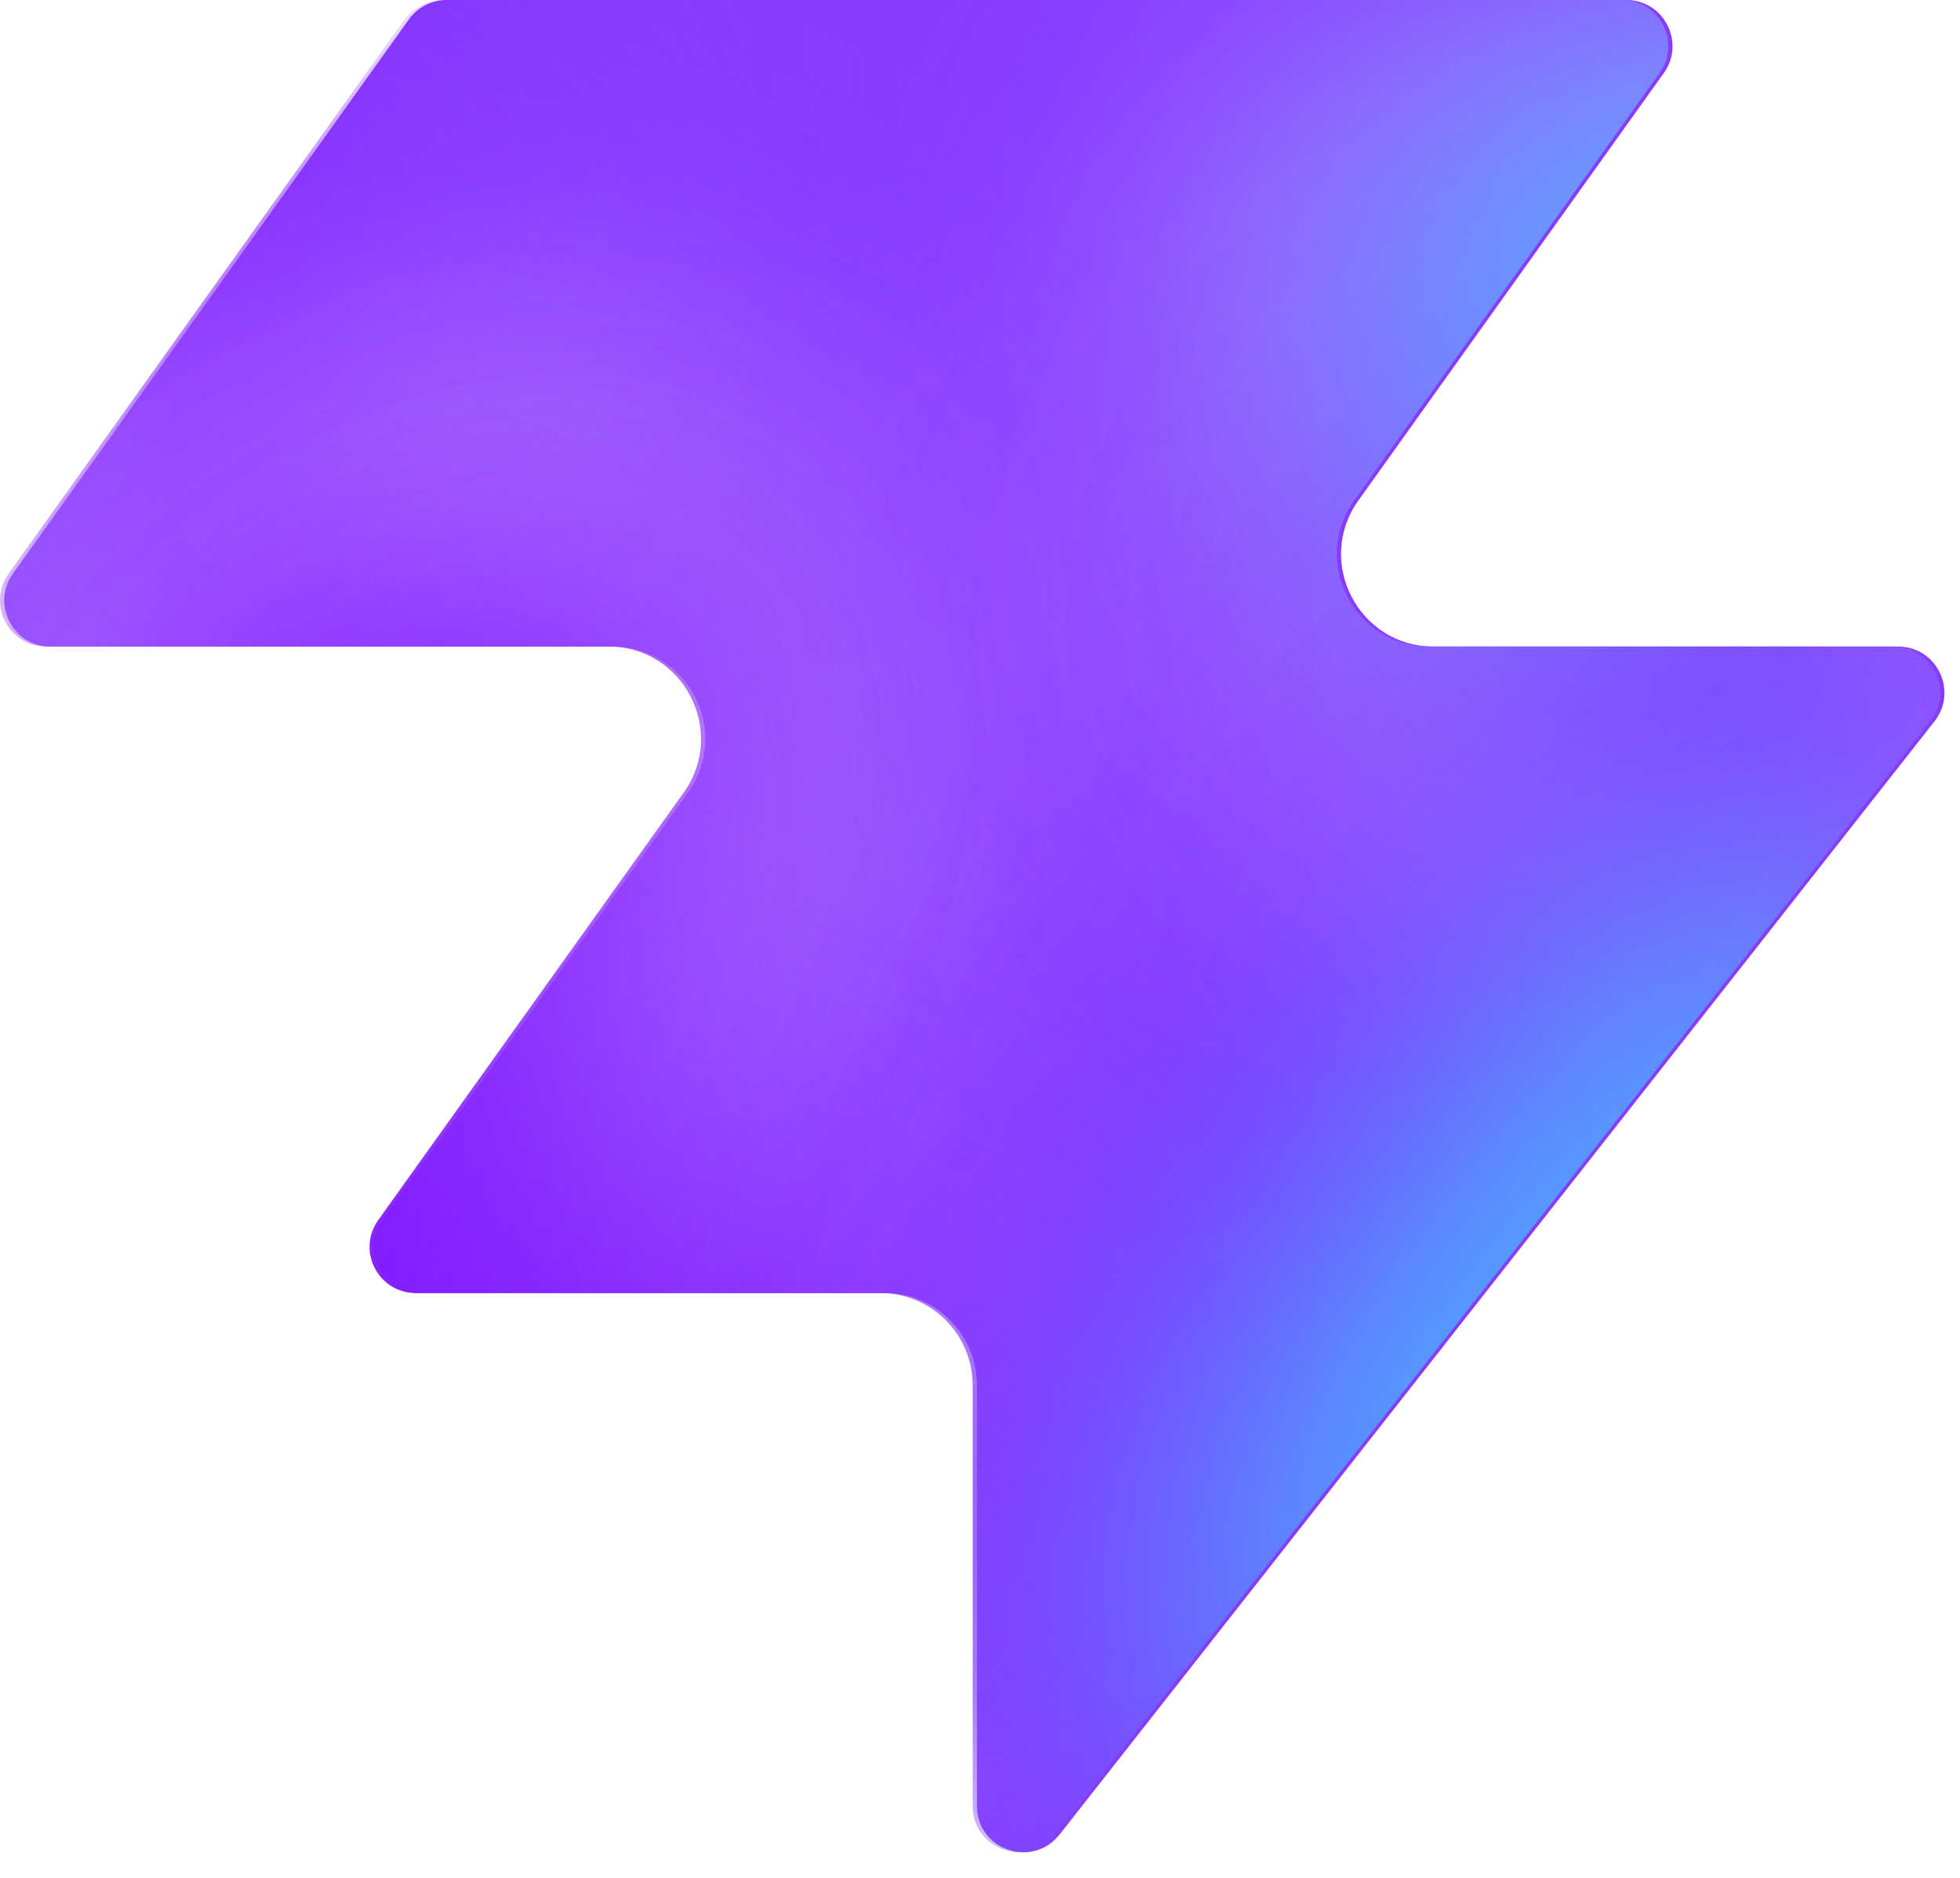
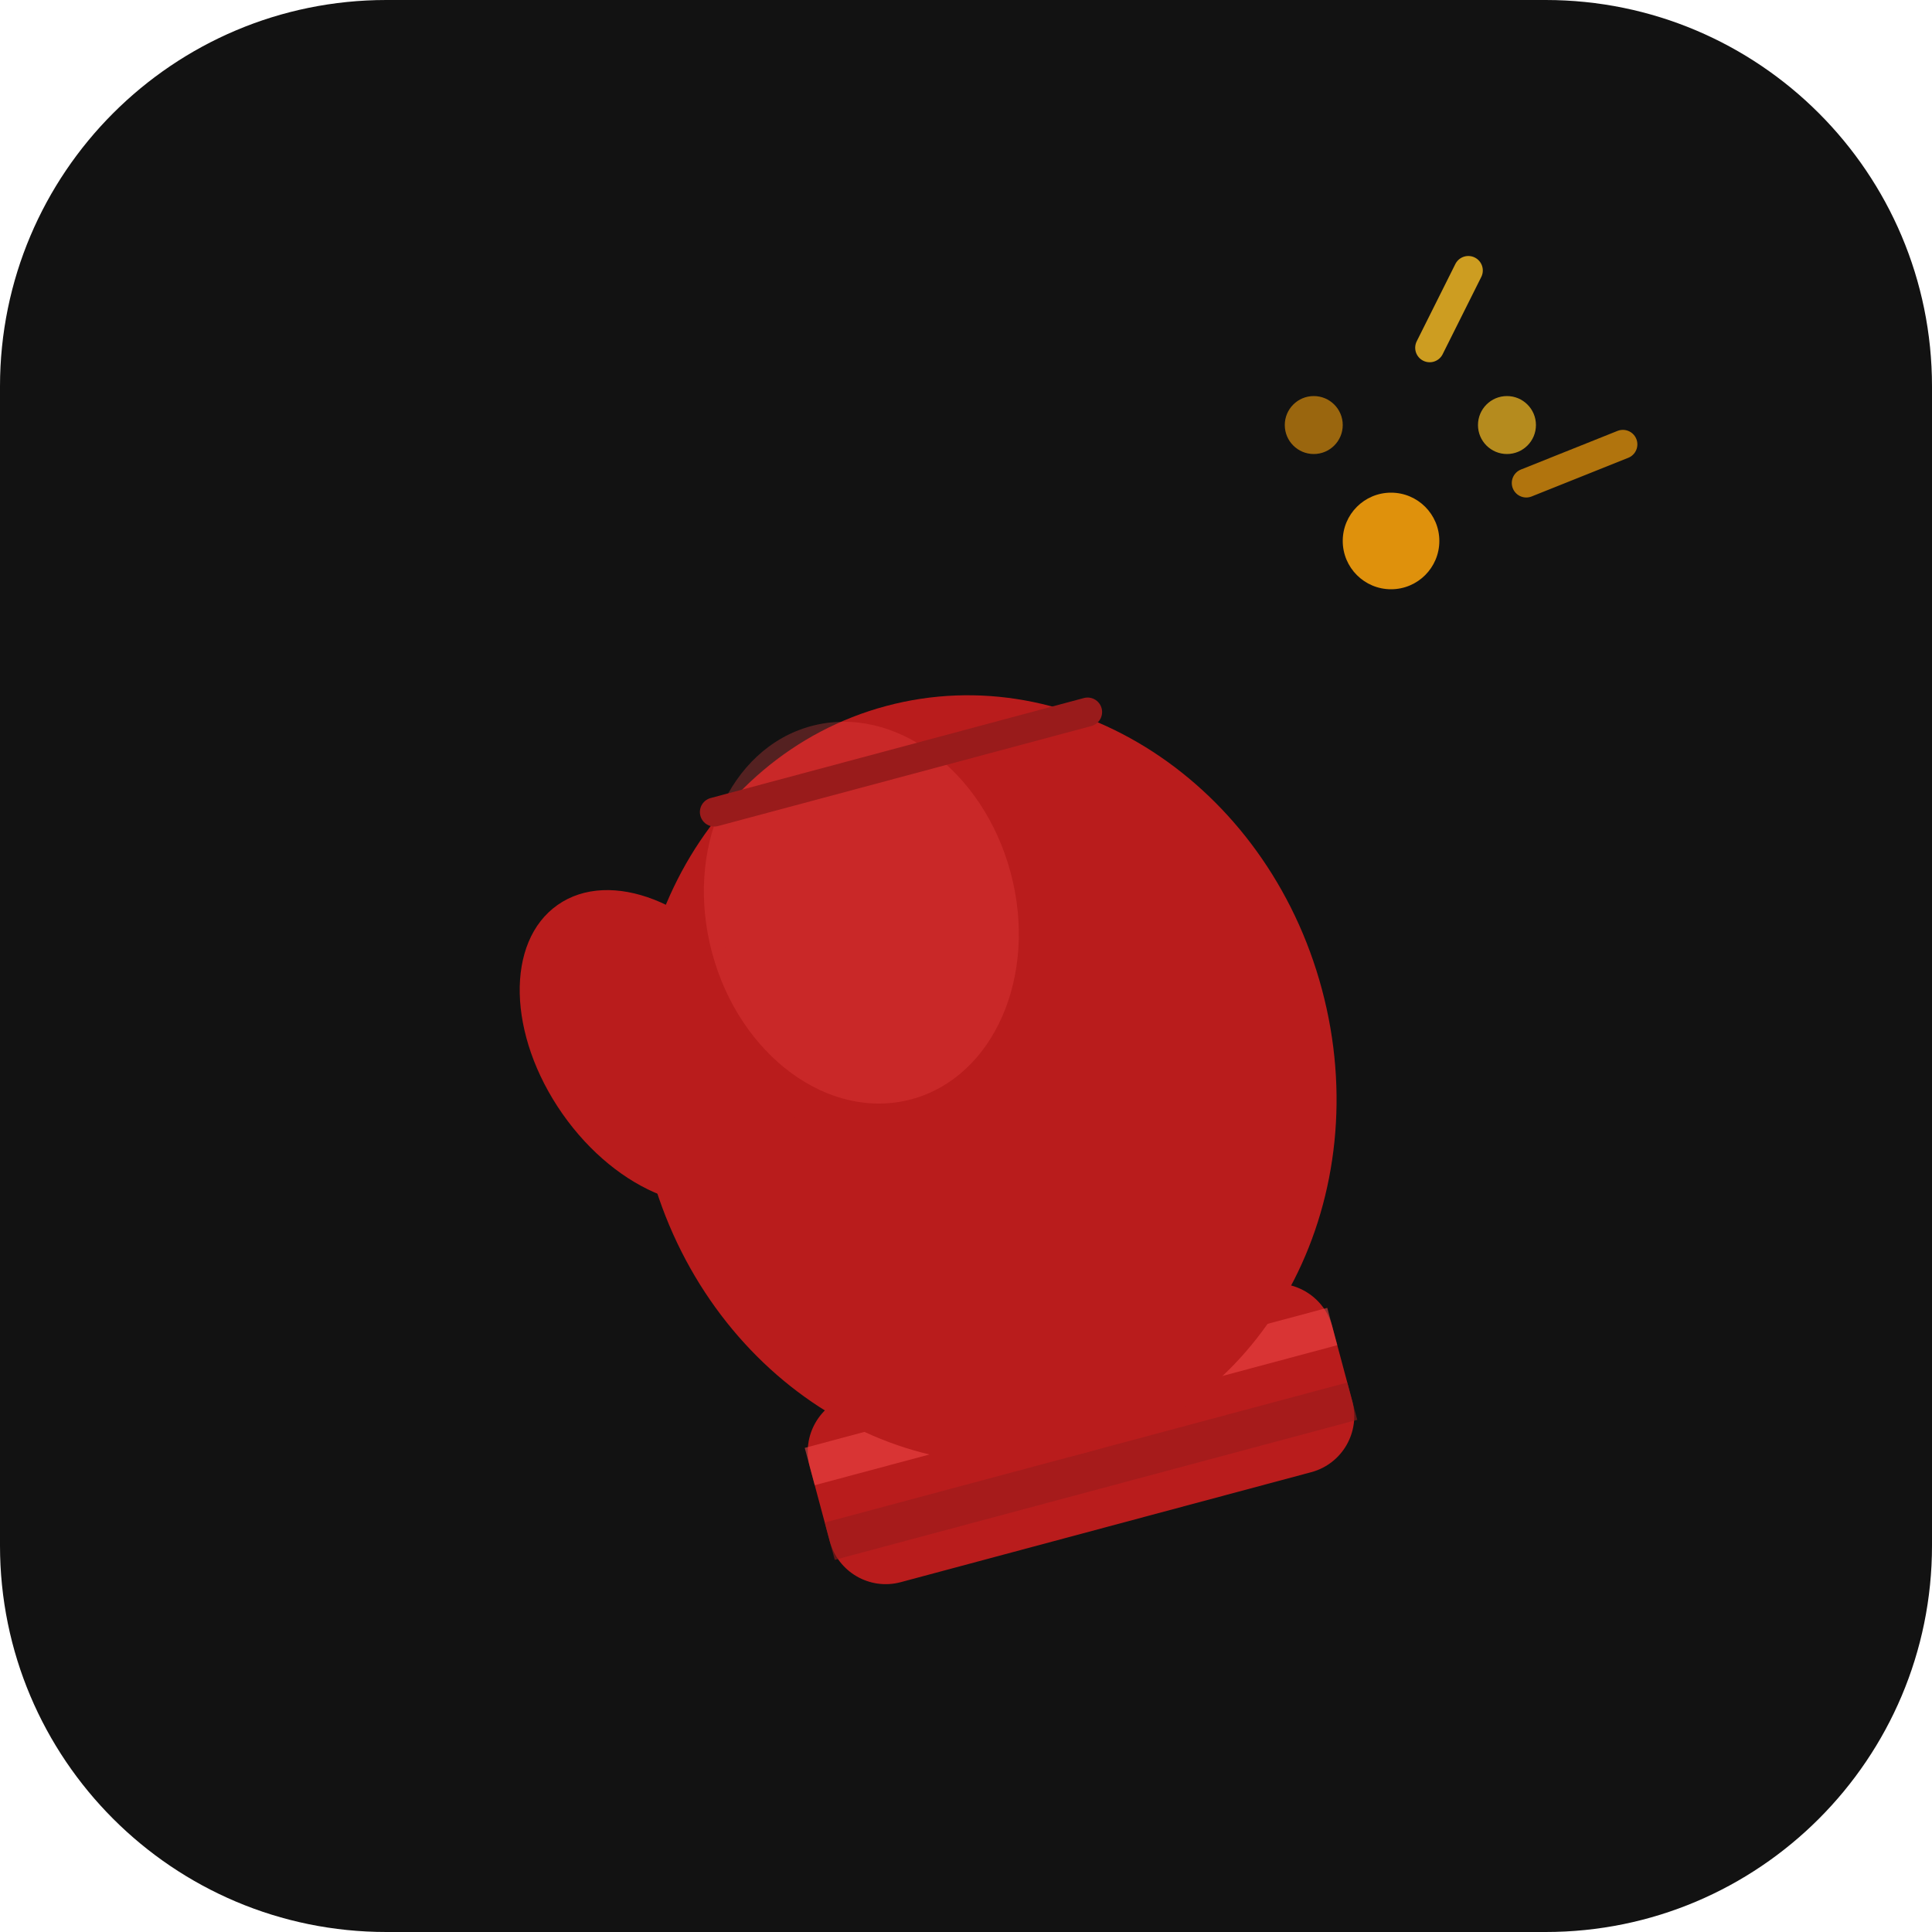
- <svg xmlns="http://www.w3.org/2000/svg" width="48" height="46" fill="none" viewBox="0 0 48 46">
-   <path fill="#863bff" d="M25.946 44.938c-.664.845-2.021.375-2.021-.698V33.937a2.26 2.26 0 0 0-2.262-2.262H10.287c-.92 0-1.456-1.04-.92-1.788l7.48-10.471c1.07-1.497 0-3.578-1.842-3.578H1.237c-.92 0-1.456-1.04-.92-1.788L10.013.474c.214-.297.556-.474.92-.474h28.894c.92 0 1.456 1.04.92 1.788l-7.48 10.471c-1.07 1.498 0 3.579 1.842 3.579h11.377c.943 0 1.473 1.088.89 1.83L25.947 44.94z" style="fill:#863bff;fill:color(display-p3 .525 .23 1);fill-opacity:1" />
-   <mask id="a" width="48" height="46" x="0" y="0" maskUnits="userSpaceOnUse" style="mask-type:alpha">
-     <path fill="#000" d="M25.842 44.938c-.664.844-2.021.375-2.021-.698V33.937a2.26 2.26 0 0 0-2.262-2.262H10.183c-.92 0-1.456-1.04-.92-1.788l7.48-10.471c1.07-1.498 0-3.579-1.842-3.579H1.133c-.92 0-1.456-1.04-.92-1.787L9.91.473c.214-.297.556-.474.92-.474h28.894c.92 0 1.456 1.04.92 1.788l-7.48 10.471c-1.07 1.498 0 3.578 1.842 3.578h11.377c.943 0 1.473 1.088.89 1.832L25.843 44.94z" style="fill:#000;fill-opacity:1" />
-   </mask>
-   <g mask="url(#a)">
-     <g filter="url(#b)">
-       <ellipse cx="5.508" cy="14.704" fill="#ede6ff" rx="5.508" ry="14.704" style="fill:#ede6ff;fill:color(display-p3 .927 .903 1);fill-opacity:1" transform="matrix(.00324 1 1 -.00324 -4.47 31.516)" />
-     </g>
-     <g filter="url(#c)">
-       <ellipse cx="10.399" cy="29.851" fill="#ede6ff" rx="10.399" ry="29.851" style="fill:#ede6ff;fill:color(display-p3 .927 .903 1);fill-opacity:1" transform="matrix(.00324 1 1 -.00324 -39.328 7.883)" />
-     </g>
-     <g filter="url(#d)">
-       <ellipse cx="5.508" cy="30.487" fill="#7e14ff" rx="5.508" ry="30.487" style="fill:#7e14ff;fill:color(display-p3 .492 .077 1);fill-opacity:1" transform="rotate(89.814 -25.913 -14.639)scale(1 -1)" />
-     </g>
-     <g filter="url(#e)">
-       <ellipse cx="5.508" cy="30.599" fill="#7e14ff" rx="5.508" ry="30.599" style="fill:#7e14ff;fill:color(display-p3 .492 .077 1);fill-opacity:1" transform="rotate(89.814 -32.644 -3.334)scale(1 -1)" />
-     </g>
-     <g filter="url(#f)">
-       <ellipse cx="5.508" cy="30.599" fill="#7e14ff" rx="5.508" ry="30.599" style="fill:#7e14ff;fill:color(display-p3 .492 .077 1);fill-opacity:1" transform="matrix(.00324 1 1 -.00324 -34.34 30.47)" />
-     </g>
-     <g filter="url(#g)">
-       <ellipse cx="14.072" cy="22.078" fill="#ede6ff" rx="14.072" ry="22.078" style="fill:#ede6ff;fill:color(display-p3 .927 .903 1);fill-opacity:1" transform="rotate(93.35 24.506 48.493)scale(-1 1)" />
-     </g>
-     <g filter="url(#h)">
-       <ellipse cx="3.47" cy="21.501" fill="#7e14ff" rx="3.47" ry="21.501" style="fill:#7e14ff;fill:color(display-p3 .492 .077 1);fill-opacity:1" transform="rotate(89.009 28.708 47.59)scale(-1 1)" />
-     </g>
-     <g filter="url(#i)">
-       <ellipse cx="3.47" cy="21.501" fill="#7e14ff" rx="3.47" ry="21.501" style="fill:#7e14ff;fill:color(display-p3 .492 .077 1);fill-opacity:1" transform="rotate(89.009 28.708 47.59)scale(-1 1)" />
-     </g>
-     <g filter="url(#j)">
-       <ellipse cx=".387" cy="8.972" fill="#7e14ff" rx="4.407" ry="29.108" style="fill:#7e14ff;fill:color(display-p3 .492 .077 1);fill-opacity:1" transform="rotate(39.51 .387 8.972)" />
-     </g>
-     <g filter="url(#k)">
-       <ellipse cx="47.523" cy="-6.092" fill="#7e14ff" rx="4.407" ry="29.108" style="fill:#7e14ff;fill:color(display-p3 .492 .077 1);fill-opacity:1" transform="rotate(37.892 47.523 -6.092)" />
-     </g>
-     <g filter="url(#l)">
-       <ellipse cx="41.412" cy="6.333" fill="#47bfff" rx="5.971" ry="9.665" style="fill:#47bfff;fill:color(display-p3 .28 .748 1);fill-opacity:1" transform="rotate(37.892 41.412 6.333)" />
-     </g>
-     <g filter="url(#m)">
-       <ellipse cx="-1.879" cy="38.332" fill="#7e14ff" rx="4.407" ry="29.108" style="fill:#7e14ff;fill:color(display-p3 .492 .077 1);fill-opacity:1" transform="rotate(37.892 -1.88 38.332)" />
-     </g>
-     <g filter="url(#n)">
-       <ellipse cx="-1.879" cy="38.332" fill="#7e14ff" rx="4.407" ry="29.108" style="fill:#7e14ff;fill:color(display-p3 .492 .077 1);fill-opacity:1" transform="rotate(37.892 -1.88 38.332)" />
-     </g>
-     <g filter="url(#o)">
-       <ellipse cx="35.651" cy="29.907" fill="#7e14ff" rx="4.407" ry="29.108" style="fill:#7e14ff;fill:color(display-p3 .492 .077 1);fill-opacity:1" transform="rotate(37.892 35.651 29.907)" />
-     </g>
-     <g filter="url(#p)">
-       <ellipse cx="38.418" cy="32.4" fill="#47bfff" rx="5.971" ry="15.297" style="fill:#47bfff;fill:color(display-p3 .28 .748 1);fill-opacity:1" transform="rotate(37.892 38.418 32.4)" />
-     </g>
+ <svg xmlns="http://www.w3.org/2000/svg" viewBox="0 0 100 100">
+   <rect width="100" height="100" rx="20" fill="#121212" />
+   <g transform="translate(50, 52) rotate(-15)">
+     <rect x="-14" y="18" width="28" height="10" rx="3" fill="#b91c1c" />
+     <rect x="-14" y="20" width="28" height="2" fill="#ef4444" opacity="0.6" />
+     <rect x="-14" y="24" width="28" height="2" fill="#991b1b" opacity="0.6" />
+     <ellipse cx="0" cy="4" rx="18" ry="20" fill="#b91c1c" />
+     <ellipse cx="-16" cy="-2" rx="6" ry="9" fill="#b91c1c" transform="rotate(-20, -16, -2)" />
+     <ellipse cx="-4" cy="-6" rx="8" ry="10" fill="#ef4444" opacity="0.3" />
+     <line x1="-10" y1="-13" x2="10" y2="-13" stroke="#991b1b" stroke-width="1.5" stroke-linecap="round" />
  </g>
-   <defs>
-     <filter id="b" width="60.045" height="41.654" x="-19.77" y="16.149" color-interpolation-filters="sRGB" filterUnits="userSpaceOnUse">
-       <feFlood flood-opacity="0" result="BackgroundImageFix" />
-       <feBlend in="SourceGraphic" in2="BackgroundImageFix" result="shape" />
-       <feGaussianBlur result="effect1_foregroundBlur_2002_17158" stdDeviation="7.659" />
-     </filter>
-     <filter id="c" width="90.34" height="51.437" x="-54.613" y="-7.533" color-interpolation-filters="sRGB" filterUnits="userSpaceOnUse">
-       <feFlood flood-opacity="0" result="BackgroundImageFix" />
-       <feBlend in="SourceGraphic" in2="BackgroundImageFix" result="shape" />
-       <feGaussianBlur result="effect1_foregroundBlur_2002_17158" stdDeviation="7.659" />
-     </filter>
-     <filter id="d" width="79.355" height="29.4" x="-49.64" y="2.03" color-interpolation-filters="sRGB" filterUnits="userSpaceOnUse">
-       <feFlood flood-opacity="0" result="BackgroundImageFix" />
-       <feBlend in="SourceGraphic" in2="BackgroundImageFix" result="shape" />
-       <feGaussianBlur result="effect1_foregroundBlur_2002_17158" stdDeviation="4.596" />
-     </filter>
-     <filter id="e" width="79.579" height="29.4" x="-45.045" y="20.029" color-interpolation-filters="sRGB" filterUnits="userSpaceOnUse">
-       <feFlood flood-opacity="0" result="BackgroundImageFix" />
-       <feBlend in="SourceGraphic" in2="BackgroundImageFix" result="shape" />
-       <feGaussianBlur result="effect1_foregroundBlur_2002_17158" stdDeviation="4.596" />
-     </filter>
-     <filter id="f" width="79.579" height="29.4" x="-43.513" y="21.178" color-interpolation-filters="sRGB" filterUnits="userSpaceOnUse">
-       <feFlood flood-opacity="0" result="BackgroundImageFix" />
-       <feBlend in="SourceGraphic" in2="BackgroundImageFix" result="shape" />
-       <feGaussianBlur result="effect1_foregroundBlur_2002_17158" stdDeviation="4.596" />
-     </filter>
-     <filter id="g" width="74.749" height="58.852" x="15.756" y="-17.901" color-interpolation-filters="sRGB" filterUnits="userSpaceOnUse">
-       <feFlood flood-opacity="0" result="BackgroundImageFix" />
-       <feBlend in="SourceGraphic" in2="BackgroundImageFix" result="shape" />
-       <feGaussianBlur result="effect1_foregroundBlur_2002_17158" stdDeviation="7.659" />
-     </filter>
-     <filter id="h" width="61.377" height="25.362" x="23.548" y="2.284" color-interpolation-filters="sRGB" filterUnits="userSpaceOnUse">
-       <feFlood flood-opacity="0" result="BackgroundImageFix" />
-       <feBlend in="SourceGraphic" in2="BackgroundImageFix" result="shape" />
-       <feGaussianBlur result="effect1_foregroundBlur_2002_17158" stdDeviation="4.596" />
-     </filter>
-     <filter id="i" width="61.377" height="25.362" x="23.548" y="2.284" color-interpolation-filters="sRGB" filterUnits="userSpaceOnUse">
-       <feFlood flood-opacity="0" result="BackgroundImageFix" />
-       <feBlend in="SourceGraphic" in2="BackgroundImageFix" result="shape" />
-       <feGaussianBlur result="effect1_foregroundBlur_2002_17158" stdDeviation="4.596" />
-     </filter>
-     <filter id="j" width="56.045" height="63.649" x="-27.636" y="-22.853" color-interpolation-filters="sRGB" filterUnits="userSpaceOnUse">
-       <feFlood flood-opacity="0" result="BackgroundImageFix" />
-       <feBlend in="SourceGraphic" in2="BackgroundImageFix" result="shape" />
-       <feGaussianBlur result="effect1_foregroundBlur_2002_17158" stdDeviation="4.596" />
-     </filter>
-     <filter id="k" width="54.814" height="64.646" x="20.116" y="-38.415" color-interpolation-filters="sRGB" filterUnits="userSpaceOnUse">
-       <feFlood flood-opacity="0" result="BackgroundImageFix" />
-       <feBlend in="SourceGraphic" in2="BackgroundImageFix" result="shape" />
-       <feGaussianBlur result="effect1_foregroundBlur_2002_17158" stdDeviation="4.596" />
-     </filter>
-     <filter id="l" width="33.541" height="35.313" x="24.641" y="-11.323" color-interpolation-filters="sRGB" filterUnits="userSpaceOnUse">
-       <feFlood flood-opacity="0" result="BackgroundImageFix" />
-       <feBlend in="SourceGraphic" in2="BackgroundImageFix" result="shape" />
-       <feGaussianBlur result="effect1_foregroundBlur_2002_17158" stdDeviation="4.596" />
-     </filter>
-     <filter id="m" width="54.814" height="64.646" x="-29.286" y="6.009" color-interpolation-filters="sRGB" filterUnits="userSpaceOnUse">
-       <feFlood flood-opacity="0" result="BackgroundImageFix" />
-       <feBlend in="SourceGraphic" in2="BackgroundImageFix" result="shape" />
-       <feGaussianBlur result="effect1_foregroundBlur_2002_17158" stdDeviation="4.596" />
-     </filter>
-     <filter id="n" width="54.814" height="64.646" x="-29.286" y="6.009" color-interpolation-filters="sRGB" filterUnits="userSpaceOnUse">
-       <feFlood flood-opacity="0" result="BackgroundImageFix" />
-       <feBlend in="SourceGraphic" in2="BackgroundImageFix" result="shape" />
-       <feGaussianBlur result="effect1_foregroundBlur_2002_17158" stdDeviation="4.596" />
-     </filter>
-     <filter id="o" width="54.814" height="64.646" x="8.244" y="-2.416" color-interpolation-filters="sRGB" filterUnits="userSpaceOnUse">
-       <feFlood flood-opacity="0" result="BackgroundImageFix" />
-       <feBlend in="SourceGraphic" in2="BackgroundImageFix" result="shape" />
-       <feGaussianBlur result="effect1_foregroundBlur_2002_17158" stdDeviation="4.596" />
-     </filter>
-     <filter id="p" width="39.409" height="43.623" x="18.713" y="10.588" color-interpolation-filters="sRGB" filterUnits="userSpaceOnUse">
-       <feFlood flood-opacity="0" result="BackgroundImageFix" />
-       <feBlend in="SourceGraphic" in2="BackgroundImageFix" result="shape" />
-       <feGaussianBlur result="effect1_foregroundBlur_2002_17158" stdDeviation="4.596" />
-     </filter>
-   </defs>
+   <circle cx="72" cy="28" r="2.5" fill="#f59e0b" opacity="0.9" />
+   <circle cx="78" cy="22" r="1.5" fill="#fbbf24" opacity="0.7" />
+   <circle cx="68" cy="22" r="1.5" fill="#f59e0b" opacity="0.6" />
+   <line x1="74" y1="18" x2="76" y2="14" stroke="#fbbf24" stroke-width="1.5" stroke-linecap="round" opacity="0.8" />
+   <line x1="79" y1="25" x2="84" y2="23" stroke="#f59e0b" stroke-width="1.5" stroke-linecap="round" opacity="0.7" />
</svg>
